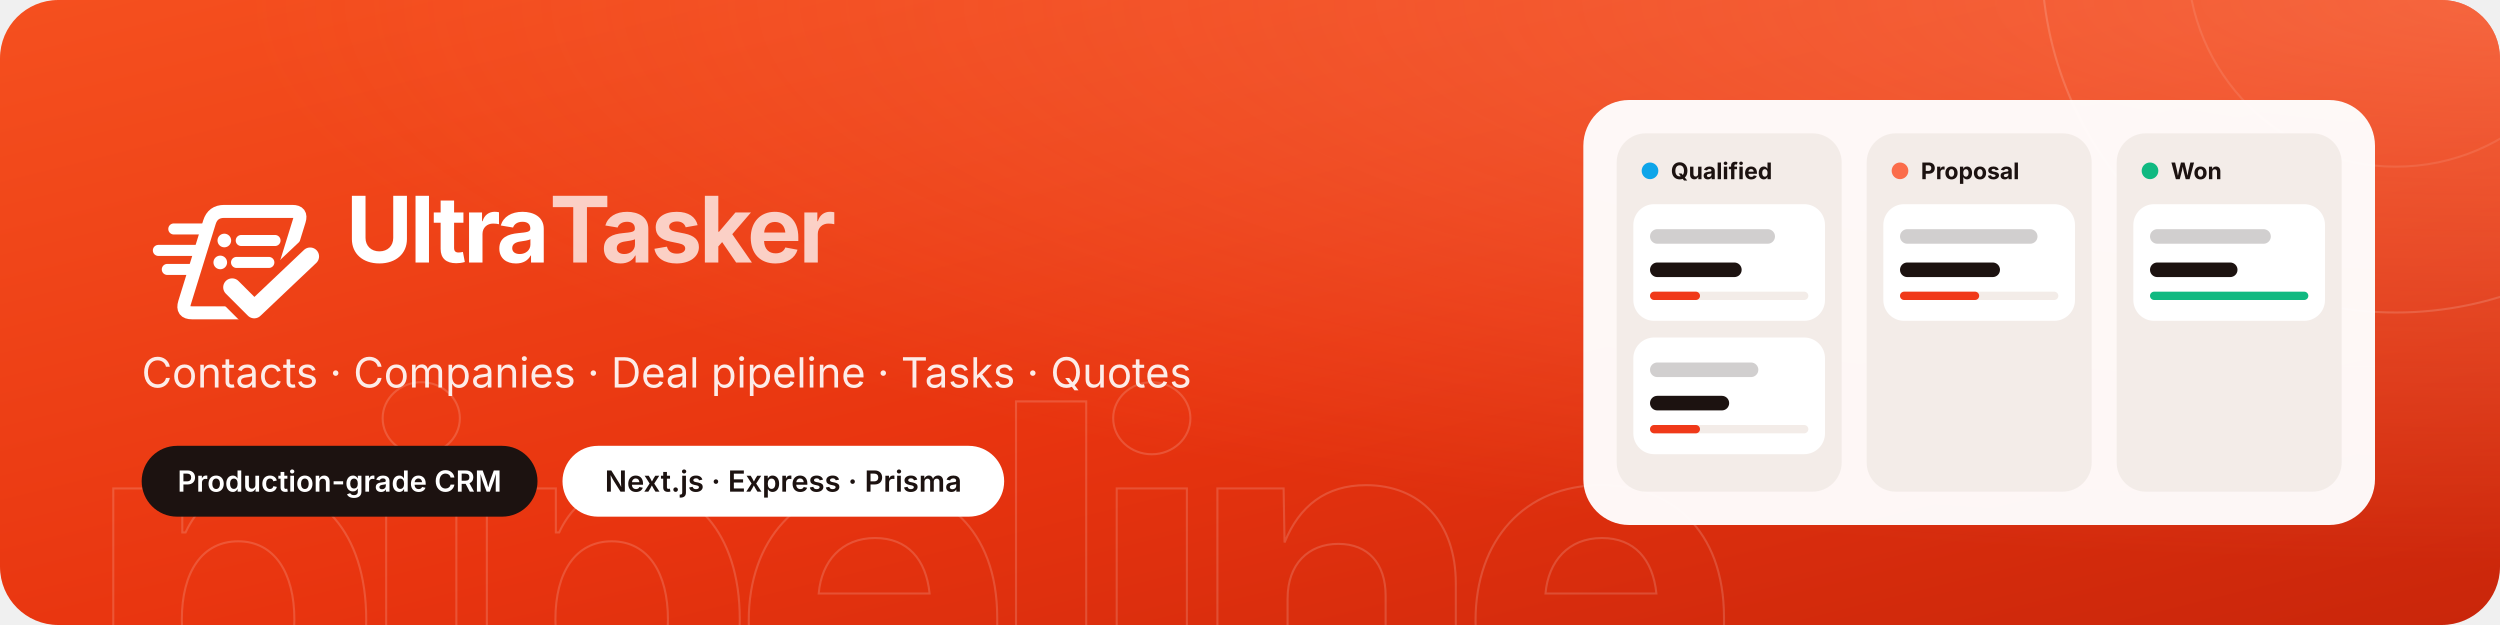
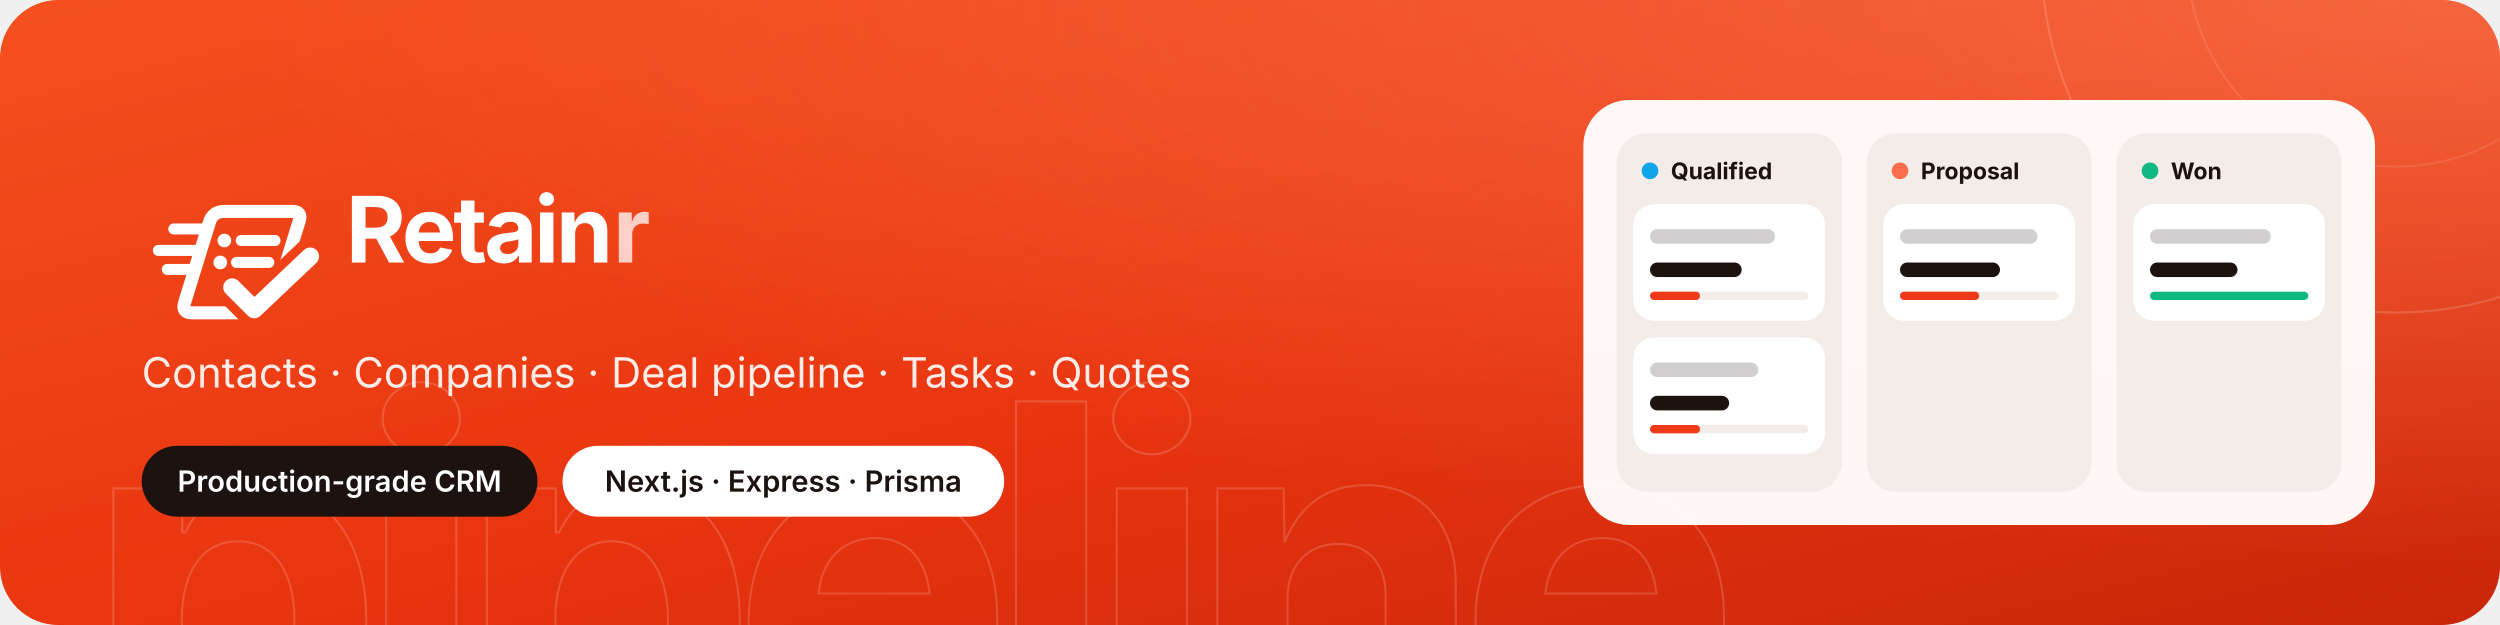
- <svg xmlns="http://www.w3.org/2000/svg" width="1200" height="300" viewBox="0 0 1200 300" role="img" aria-label="Ultra Tasker — production-grade CRM">
+ <svg xmlns="http://www.w3.org/2000/svg" width="1200" height="300" viewBox="0 0 1200 300" role="img" aria-label="Retainr — production-grade CRM">
  <defs>
    <linearGradient id="bg" x1="0" y1="0" x2="1" y2="1">
      <stop offset="0" stop-color="#f5501f" />
      <stop offset="0.55" stop-color="#e8340f" />
      <stop offset="1" stop-color="#c9260b" />
    </linearGradient>
    <radialGradient id="glow" cx="1" cy="0" r="0.9">
      <stop offset="0" stop-color="#ff8c64" stop-opacity="0.55" />
      <stop offset="1" stop-color="#ff8c64" stop-opacity="0" />
    </radialGradient>
    <clipPath id="frame">
      <rect width="1200" height="300" rx="28" />
    </clipPath>
    <mask id="cut" maskUnits="userSpaceOnUse" x="0" y="0" width="1240" height="1240">
      <rect width="1240" height="1240" fill="#fff" />
      <path d="M608 768 744 904 1200 474" fill="none" stroke="#000" stroke-width="224" stroke-linejoin="round" />
    </mask>
  </defs>
  <g clip-path="url(#frame)">
    <rect width="1200" height="300" fill="url(#bg)" />
    <rect width="1200" height="300" fill="url(#glow)" />
    <circle cx="1150" cy="-20" r="170" fill="none" stroke="#fff" stroke-opacity="0.15" />
    <circle cx="1150" cy="-20" r="100" fill="none" stroke="#fff" stroke-opacity="0.1" />
    <text x="40" y="360" font-family="Inter, Helvetica, Arial, sans-serif" font-size="230" font-weight="700" letter-spacing="-14" fill="none" stroke="#fff" stroke-opacity="0.16">pipeline</text>
    <g transform="translate(64,78) scale(0.078)" fill="#fff">
      <path mask="url(#cut)" d="M559 301H979Q1039 301 1021.3 358.3L863.7 867.7Q846 925 786 925H361Q296 925 315.2 862.9L468.3 367.9Q489 301 559 301Z" fill="none" stroke="#fff" stroke-width="80" stroke-linejoin="round" />
      <path d="M249 409H455M154 541H410M209 658H380M664 480H872M635 615H834" fill="none" stroke="#fff" stroke-width="68" stroke-linecap="round" />
      <circle cx="560" cy="480" r="42" />
      <circle cx="535" cy="615" r="42" />
      <path d="M608 768 744 904 1088 578" fill="none" stroke="#fff" stroke-width="110" stroke-linecap="round" stroke-linejoin="round" />
    </g>
    <g font-family="Inter, Helvetica, Arial, sans-serif" fill="#fff">
-       <text x="166" y="126" font-size="44" font-weight="700" letter-spacing="-1.5">Ultra<tspan fill-opacity="0.75">Tasker</tspan>
+       <text x="166" y="126" font-size="44" font-weight="700" letter-spacing="-1.5">Retain<tspan fill-opacity="0.75">r</tspan>
      </text>
      <text x="68" y="186" font-size="20" fill-opacity="0.9">Contacts · Companies · Deal pipeline · Tasks · Quotes</text>
      <rect x="68" y="214" width="190" height="34" rx="17" fill="#1c1210" />
      <text x="163" y="236" font-size="14" font-weight="600" text-anchor="middle">Production-grade CRM</text>
      <rect x="270" y="214" width="212" height="34" rx="17" fill="#fff" />
      <text x="376" y="236" font-size="14" font-weight="600" fill="#1c1210" text-anchor="middle">Next.js · Express · Prisma</text>
    </g>
    <g transform="translate(760,48)" font-family="Inter, Helvetica, Arial, sans-serif">
      <rect width="380" height="204" rx="22" fill="#fff" fill-opacity="0.96" />
      <g transform="translate(16,16)">
        <rect width="108" height="172" rx="14" fill="#f3ece8" />
        <circle cx="16" cy="18" r="4" fill="#0ea5e9" />
        <text x="26" y="22" font-size="11" font-weight="700" fill="#1c1210">Qualified</text>
        <rect x="8" y="34" width="92" height="56" rx="10" fill="#fff" />
        <rect x="16" y="46" width="60" height="7" rx="3.5" fill="#1c1210" fill-opacity="0.2" />
        <rect x="16" y="62" width="44" height="7" rx="3.5" fill="#1c1210" />
        <rect x="16" y="76" width="76" height="4" rx="2" fill="#f3ece8" />
        <rect x="16" y="76" width="24" height="4" rx="2" fill="#f03919" />
        <rect x="8" y="98" width="92" height="56" rx="10" fill="#fff" />
        <rect x="16" y="110" width="52" height="7" rx="3.5" fill="#1c1210" fill-opacity="0.2" />
        <rect x="16" y="126" width="38" height="7" rx="3.5" fill="#1c1210" />
        <rect x="16" y="140" width="76" height="4" rx="2" fill="#f3ece8" />
        <rect x="16" y="140" width="24" height="4" rx="2" fill="#f03919" />
      </g>
      <g transform="translate(136,16)">
        <rect width="108" height="172" rx="14" fill="#f3ece8" />
        <circle cx="16" cy="18" r="4" fill="#fb6d4b" />
        <text x="26" y="22" font-size="11" font-weight="700" fill="#1c1210">Proposal</text>
        <rect x="8" y="34" width="92" height="56" rx="10" fill="#fff" />
        <rect x="16" y="46" width="66" height="7" rx="3.5" fill="#1c1210" fill-opacity="0.2" />
        <rect x="16" y="62" width="48" height="7" rx="3.5" fill="#1c1210" />
        <rect x="16" y="76" width="76" height="4" rx="2" fill="#f3ece8" />
        <rect x="16" y="76" width="38" height="4" rx="2" fill="#f03919" />
      </g>
      <g transform="translate(256,16)">
        <rect width="108" height="172" rx="14" fill="#f3ece8" />
        <circle cx="16" cy="18" r="4" fill="#10b981" />
        <text x="26" y="22" font-size="11" font-weight="700" fill="#1c1210">Won</text>
        <rect x="8" y="34" width="92" height="56" rx="10" fill="#fff" />
        <rect x="16" y="46" width="58" height="7" rx="3.5" fill="#1c1210" fill-opacity="0.2" />
        <rect x="16" y="62" width="42" height="7" rx="3.5" fill="#1c1210" />
        <rect x="16" y="76" width="76" height="4" rx="2" fill="#10b981" />
      </g>
    </g>
  </g>
</svg>
